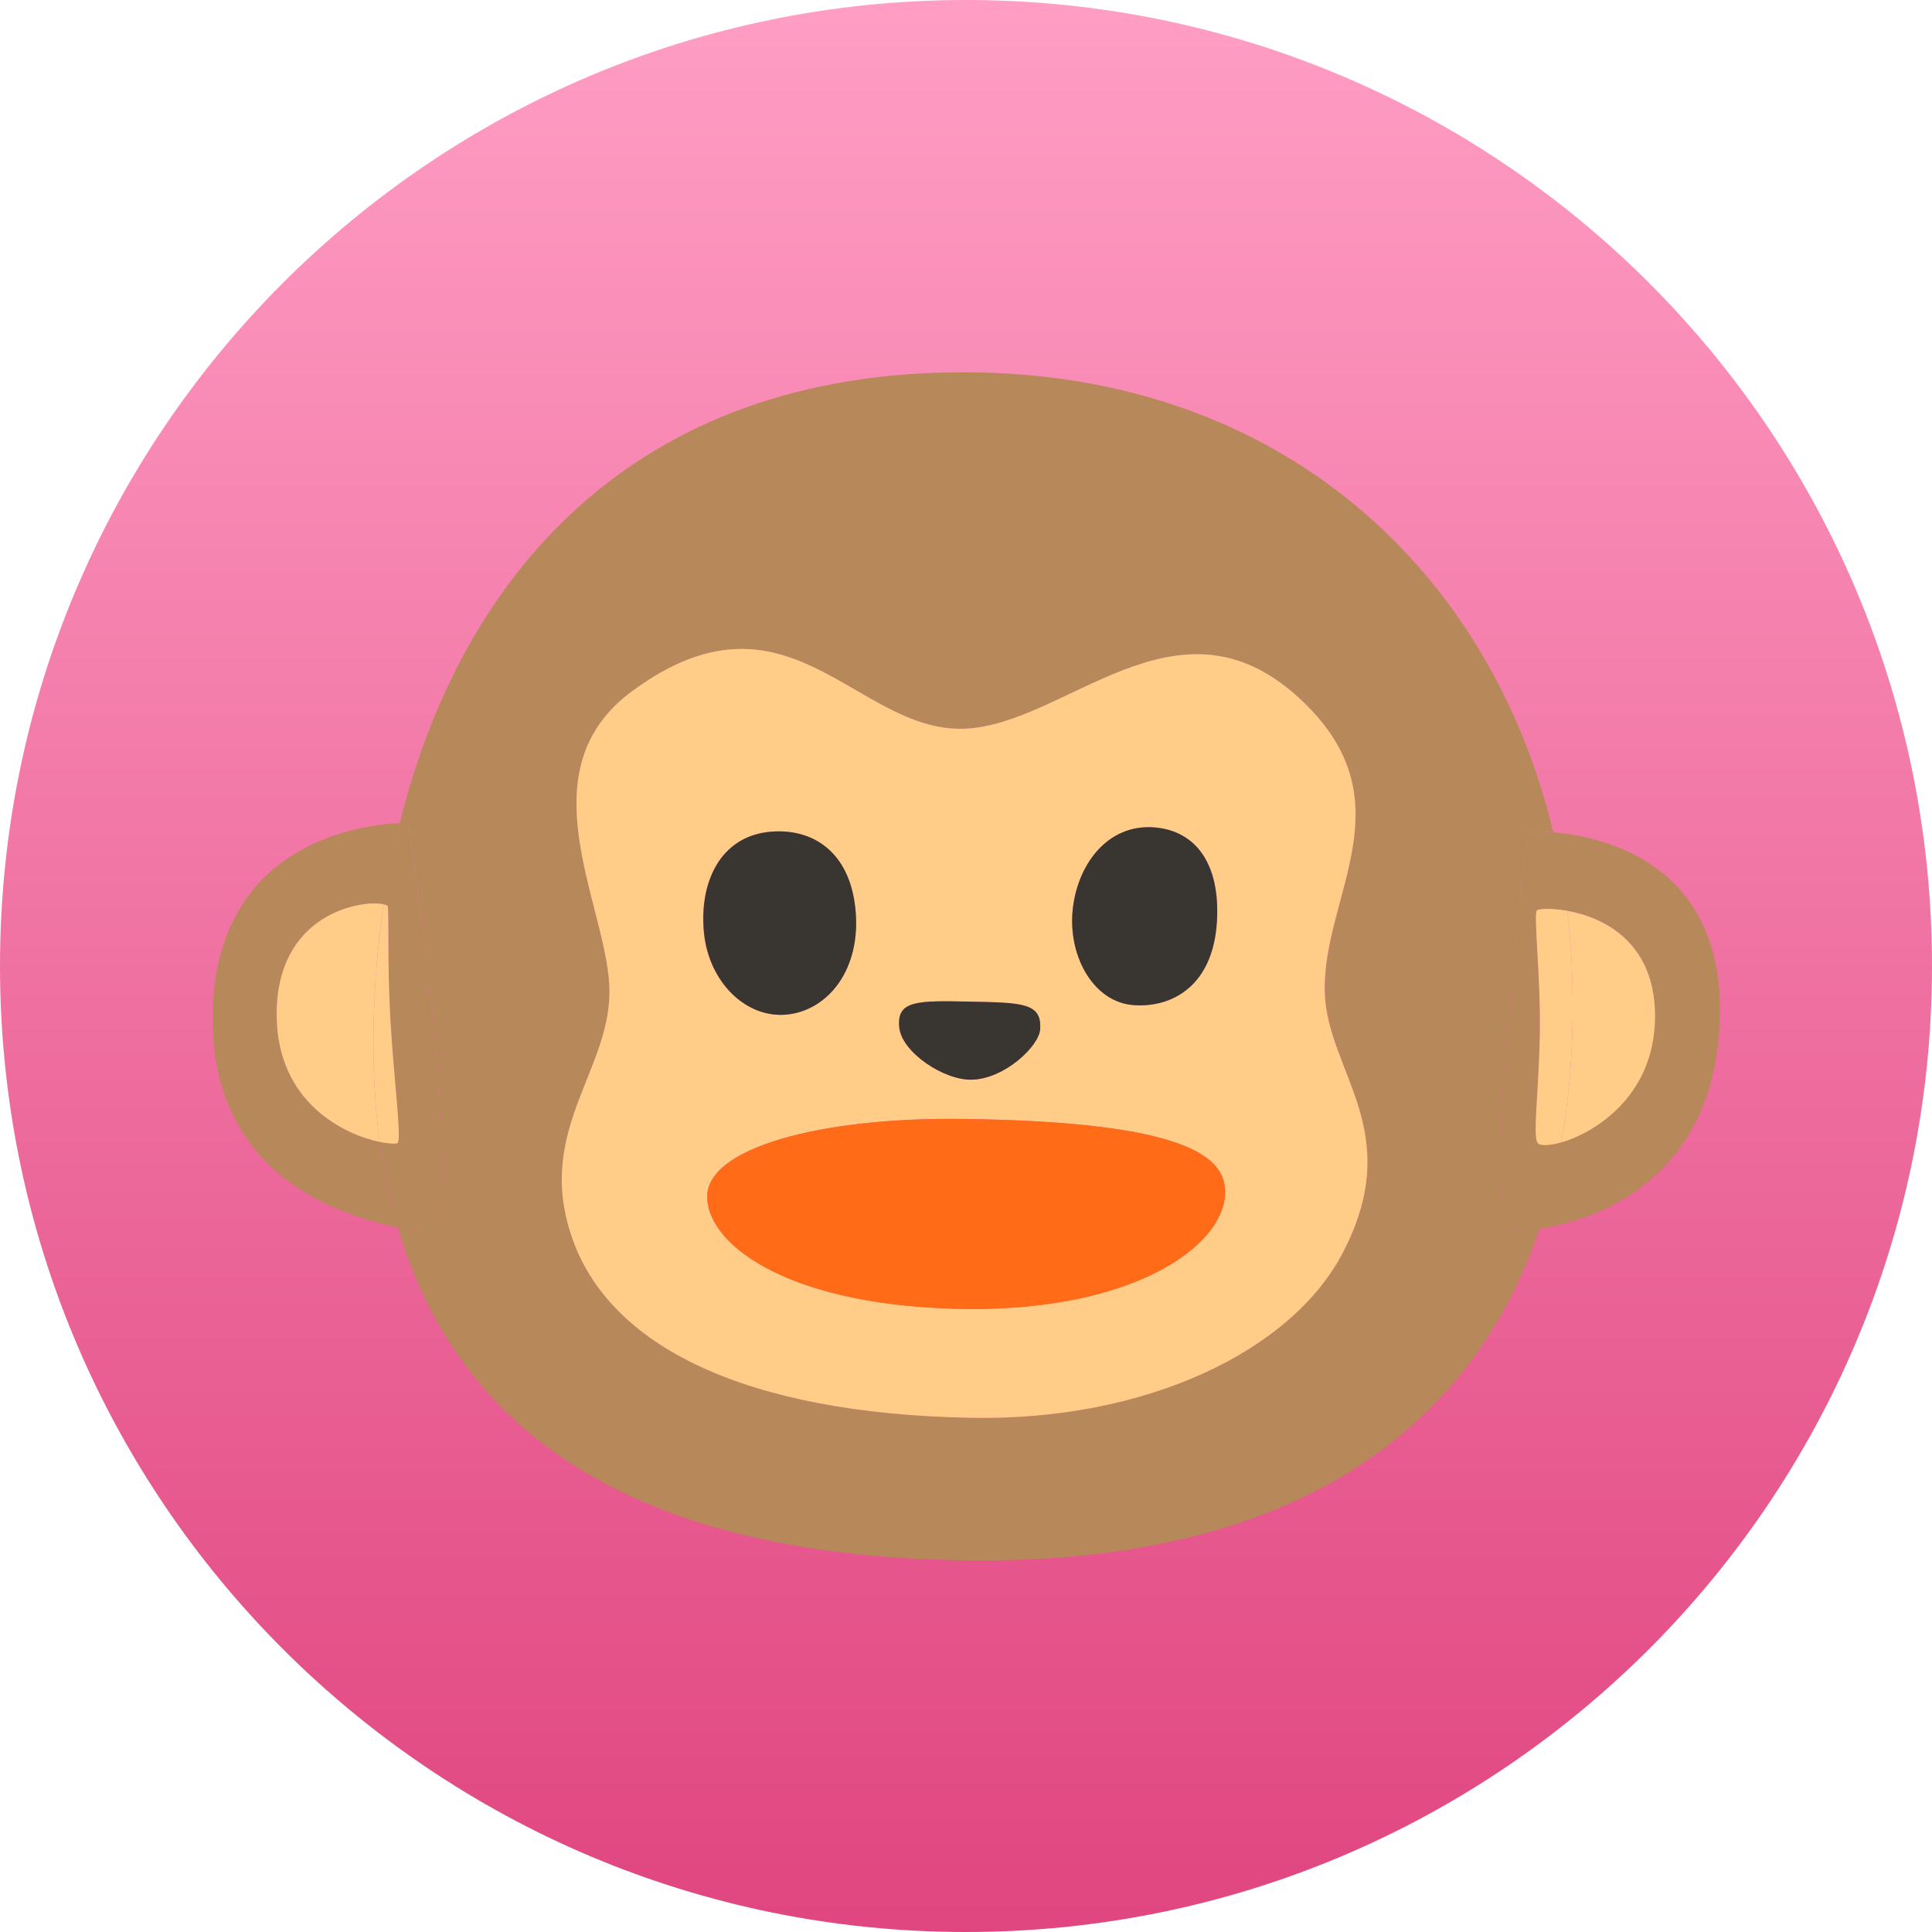
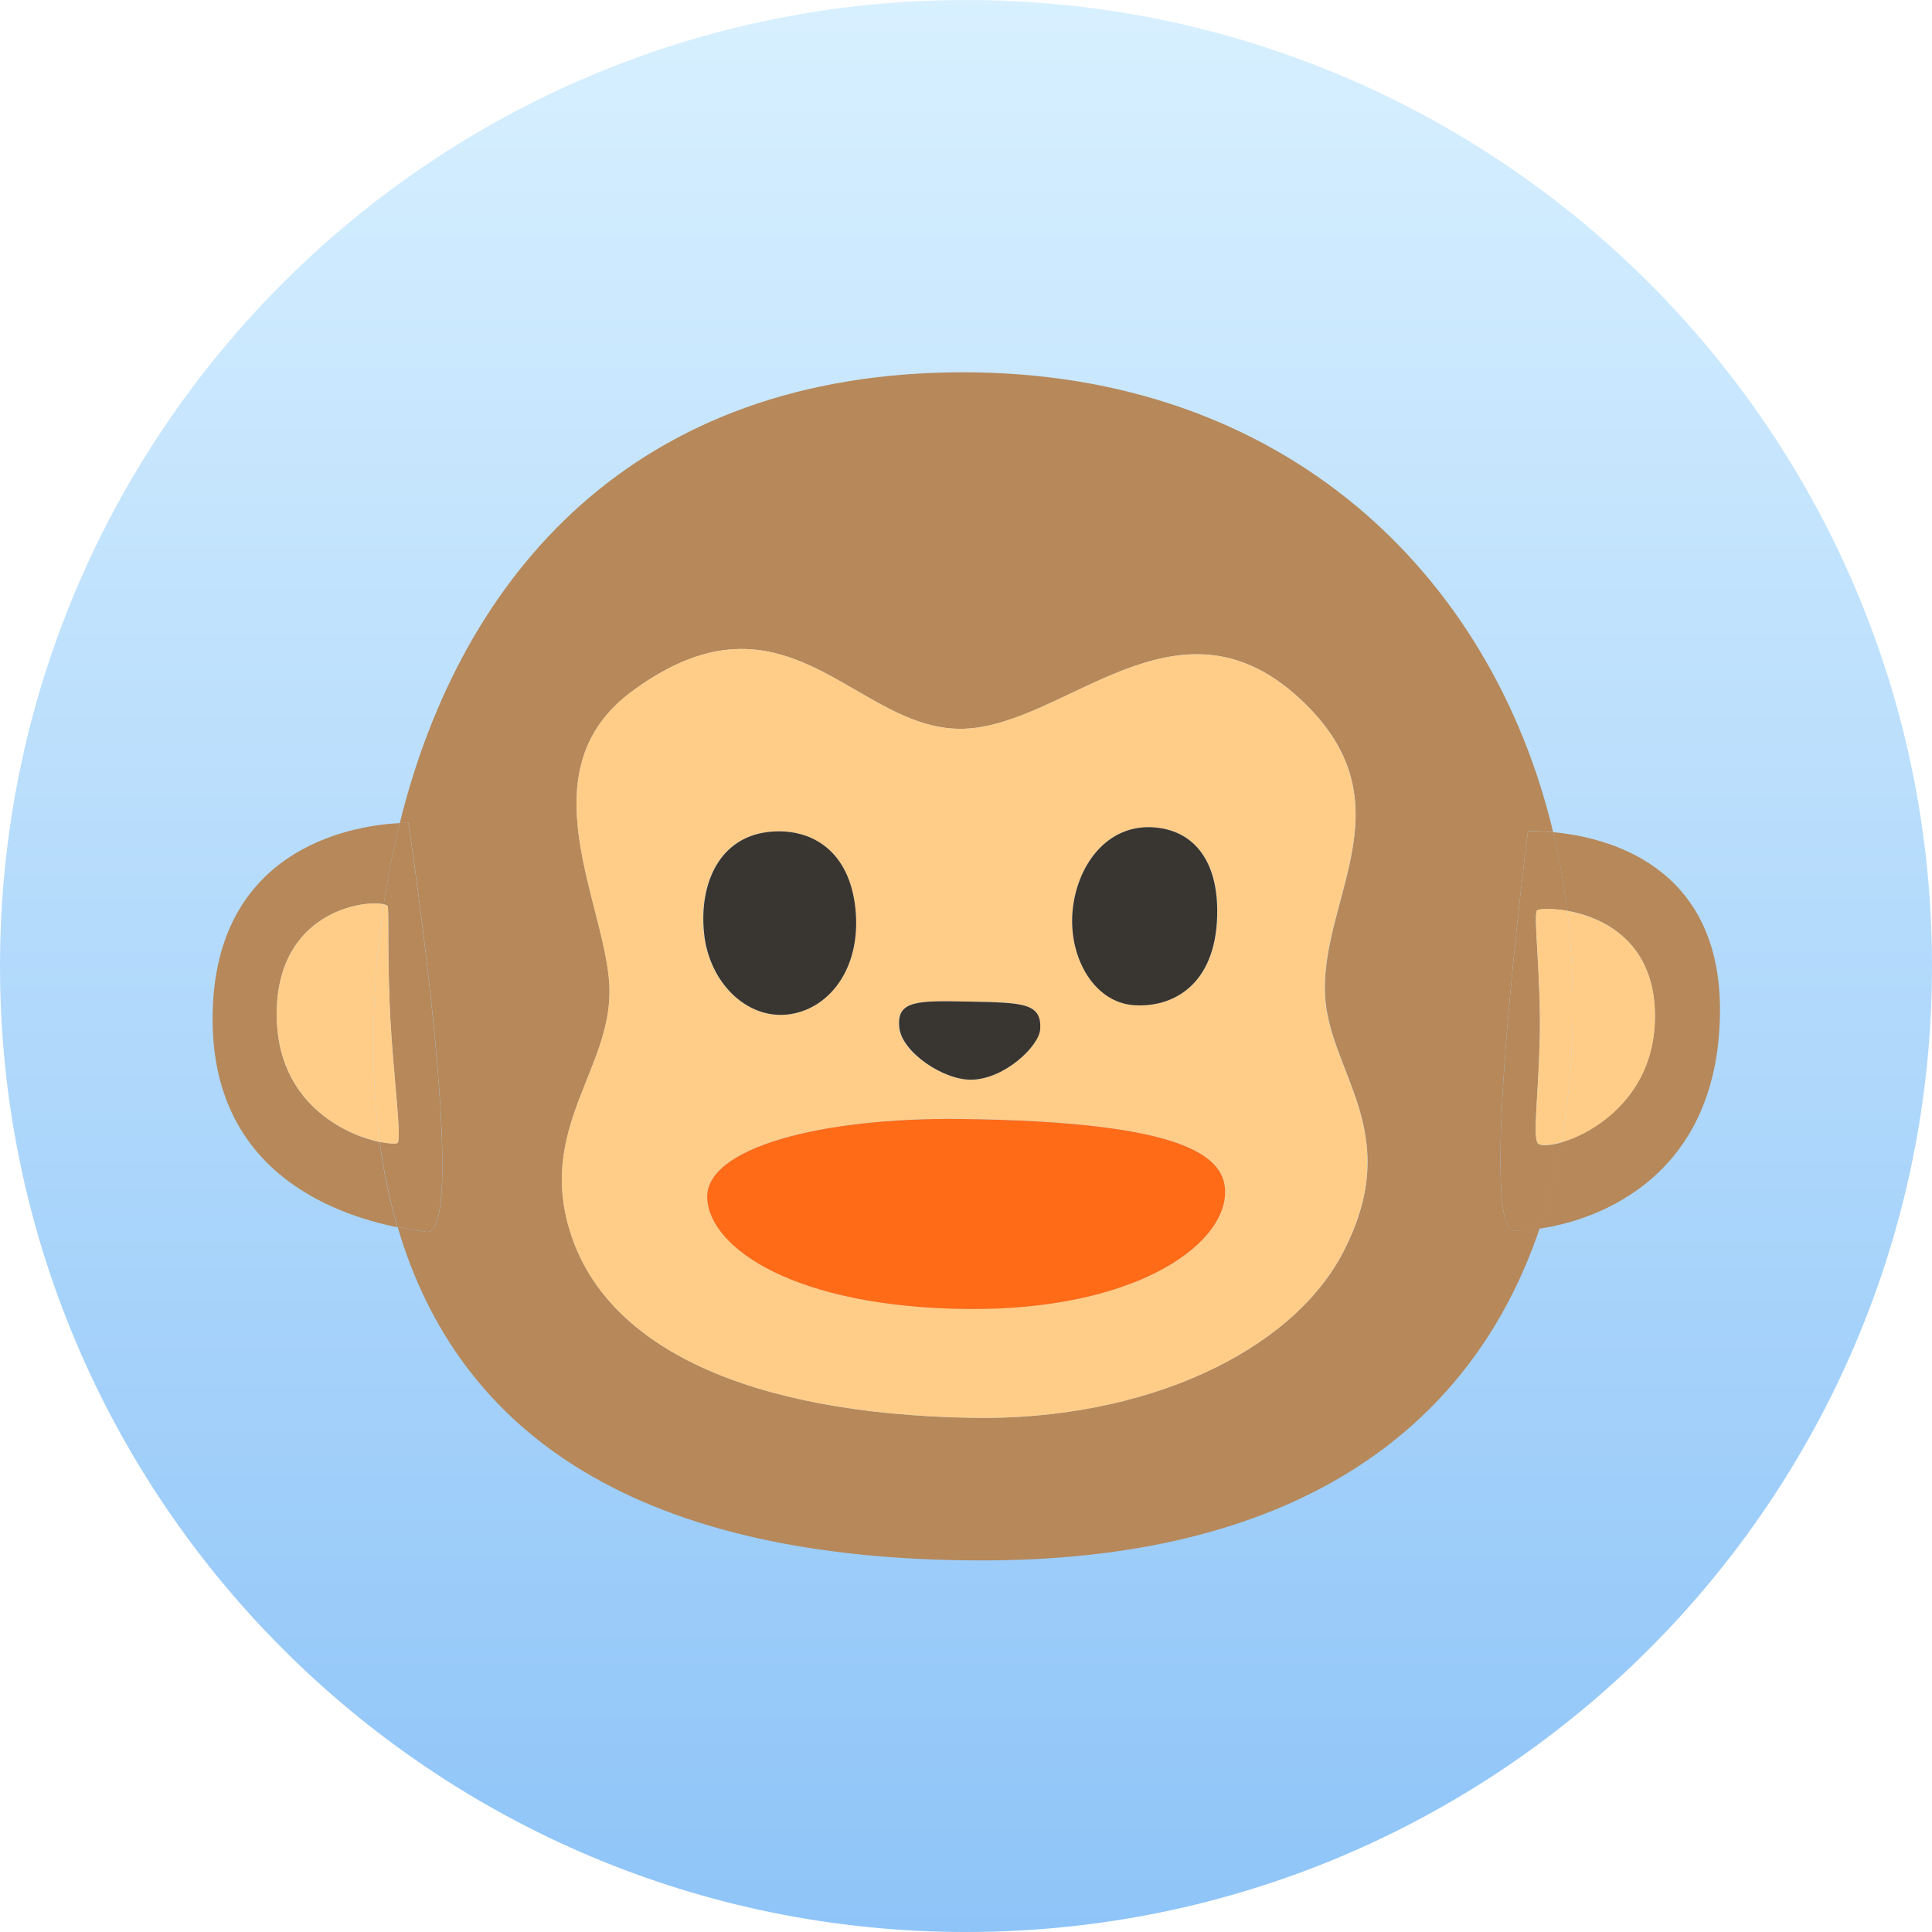
<svg xmlns="http://www.w3.org/2000/svg" viewBox="0 0 128 128" width="128" height="128">
  <defs>
    <linearGradient id="monkey-bg" x1="0" y1="0" x2="0" y2="1">
-       <stop offset="0" stop-color="#FF9EC4" />
-       <stop offset="1" stop-color="#E0457F" />
+       <stop offset="0" stop-color="#D8F0FF" />
+       <stop offset="1" stop-color="#8EC4F8" />
    </linearGradient>
  </defs>
  <circle cx="64" cy="64" r="64" fill="url(#monkey-bg)" />
  <svg x="10.88" y="10.67" width="106.44" height="106.44" viewBox="0 0 128 128">
    <g>
      <path style="fill:#B6885A;" d="M107.52,85.21c-2.93-0.12,1.13-31.81,1.13-31.81s0.79-0.04,2.01,0.07   c-4.92-20.61-21.45-36.64-47.01-36.64c-26.12,0-39.97,16.05-44.88,35.91c0.44-0.02,0.69-0.01,0.69-0.01s4.97,33.04,1.44,32.58   c-0.55-0.07-1.34-0.18-2.3-0.38c4.89,16.68,19.36,26.48,46.27,26.56c24.57,0.08,39.12-9.92,44.71-26.44   C108.69,85.19,107.98,85.23,107.52,85.21z M93.91,86.98c-4.09,7.84-15.69,13.4-29.61,13.15c-17.9-0.33-28.86-5.63-31.84-14.47   c-2.91-8.61,3.34-13.37,3.01-19.99c-0.33-6.63-6.74-17.12,1.8-23.42c12.41-9.16,17.81,3.25,26.43,2.98   c8.12-0.25,16.92-11.4,26.68-2.49c8.95,8.17,1.88,15.74,2.1,23.47C92.66,72.62,98.98,77.25,93.91,86.98z" />
      <path style="fill:#FFCD88;" d="M90.37,42.74c-9.75-8.91-18.56,2.24-26.68,2.49c-8.62,0.26-14.02-12.14-26.43-2.98   c-8.53,6.3-2.13,16.79-1.8,23.42c0.33,6.63-5.92,11.38-3.01,19.99c2.98,8.84,13.95,14.14,31.84,14.47   c13.92,0.26,25.52-5.3,29.61-13.15c5.07-9.73-1.25-14.36-1.44-20.77C92.25,58.48,99.32,50.91,90.37,42.74z M72.36,59.89   c0.28-3.68,2.73-7.17,6.64-6.79c3.08,0.3,5.01,2.7,4.9,7.01c-0.14,5.58-3.59,7.36-6.67,7.13S72.09,63.57,72.36,59.89z M64.15,66.97   c4.22,0.08,5.77,0.09,5.63,2.2c-0.08,1.33-2.82,3.97-5.47,4.02c-2.24,0.04-5.55-2.2-5.76-4.14C58.33,66.85,60.01,66.89,64.15,66.97   z M48.36,53.43c3.26-0.26,6.24,1.56,6.7,6.15c0.49,4.84-2.19,8.09-5.45,8.42c-3.25,0.33-6.22-2.58-6.62-6.5   C42.6,57.58,44.22,53.76,48.36,53.43z M84.52,82.34c-0.22,4.2-7.4,9.22-20.49,9.11c-13.7-0.12-20.6-4.81-20.77-8.84   c-0.16-3.98,9-6.43,20.27-6.3C81.59,76.54,84.68,79.36,84.52,82.34z" />
      <path style="fill:#393531;" d="M49.62,68c3.25-0.33,5.94-3.58,5.45-8.42c-0.47-4.59-3.44-6.41-6.7-6.15   c-4.14,0.33-5.76,4.15-5.36,8.07C43.4,65.42,46.36,68.33,49.62,68z" />
      <path style="fill:#393531;" d="M77.22,67.25c3.08,0.23,6.53-1.55,6.67-7.13C84,55.8,82.07,53.4,79,53.1   c-3.91-0.38-6.36,3.11-6.64,6.79C72.09,63.57,74.14,67.02,77.22,67.25z" />
      <path style="fill:#393531;" d="M64.32,73.19c2.65-0.05,5.39-2.69,5.47-4.02c0.13-2.11-1.41-2.11-5.63-2.2   c-4.14-0.08-5.83-0.12-5.59,2.07C58.77,70.99,62.08,73.23,64.32,73.19z" />
      <path style="fill:#FF6B17;" d="M63.53,76.32c-11.27-0.14-20.43,2.32-20.27,6.3c0.17,4.03,7.07,8.72,20.77,8.84   c13.09,0.11,20.27-4.92,20.49-9.11C84.68,79.36,81.59,76.54,63.53,76.32z" />
      <path style="fill:#B6885A;" d="M123.95,67.96c0.17-11.92-9.11-14.11-13.3-14.49c0.49,2.05,0.87,4.14,1.12,6.26   c2.86,0.5,7.19,2.5,6.99,8.8c-0.19,5.99-4.77,8.87-7.46,9.65c-0.43,2.4-1.01,4.7-1.75,6.88C114.28,84.38,123.76,80.94,123.95,67.96   z" />
      <path style="fill:#B6885A;" d="M109.49,78.31c-0.52-0.34,0.02-3.87,0.11-8.78c0.08-4.57-0.54-9.62-0.22-9.83   c0.18-0.12,1.15-0.18,2.4,0.04c-0.26-2.13-0.63-4.22-1.12-6.26c-1.22-0.11-2.01-0.07-2.01-0.07s-4.05,31.69-1.13,31.81   c0.46,0.02,1.17-0.01,2.05-0.14c0.74-2.18,1.32-4.48,1.75-6.88C110.42,78.44,109.73,78.47,109.49,78.31z" />
      <path style="fill:#B6885A;" d="M8.96,67.98c0-8.17,6.97-9.15,8.53-8.76c0.32-2.19,0.75-4.35,1.27-6.47   c-2.95,0.13-14.41,1.49-14.89,14.74c-0.47,12.86,9.49,16.39,14.71,17.46c-0.63-2.15-1.1-4.41-1.42-6.79   C14.47,77.59,8.96,75.09,8.96,67.98z" />
      <path style="fill:#B6885A;" d="M19.45,52.73c0,0-0.25-0.01-0.69,0.01c-0.52,2.12-0.95,4.28-1.27,6.47   c0.15,0.04,0.27,0.08,0.31,0.14c0.12,0.18-0.03,4.56,0.22,9.06c0.27,4.78,0.94,9.69,0.55,9.83c-0.18,0.07-0.7,0.04-1.4-0.1   c0.32,2.37,0.79,4.64,1.42,6.79c0.96,0.19,1.75,0.31,2.3,0.38C24.42,85.78,19.45,52.73,19.45,52.73z" />
      <path style="fill:#FFCD88;" d="M8.96,67.98c0,7.11,5.51,9.61,8.21,10.17c-0.51-3.82-0.63-7.92-0.37-12.27   c0.13-2.24,0.36-4.46,0.69-6.66C15.93,58.83,8.96,59.81,8.96,67.98z" />
      <path style="fill:#FFCD88;" d="M17.17,78.15c0.7,0.14,1.22,0.17,1.4,0.1c0.39-0.15-0.28-5.05-0.55-9.83   c-0.26-4.5-0.1-8.88-0.22-9.06c-0.04-0.06-0.16-0.1-0.31-0.14c-0.32,2.2-0.56,4.42-0.69,6.66C16.54,70.24,16.66,74.33,17.17,78.15z   " />
      <path style="fill:#FFCD88;" d="M111.31,78.19c2.69-0.78,7.27-3.66,7.46-9.65c0.2-6.3-4.14-8.3-6.99-8.8   c0.17,1.41,0.3,2.83,0.36,4.27C112.37,69.05,112.09,73.79,111.31,78.19z" />
      <path style="fill:#FFCD88;" d="M109.38,59.69c-0.32,0.21,0.3,5.26,0.22,9.83c-0.09,4.92-0.63,8.44-0.11,8.78   c0.25,0.16,0.93,0.14,1.82-0.12c0.78-4.39,1.06-9.13,0.83-14.18c-0.07-1.44-0.19-2.86-0.36-4.27   C110.52,59.51,109.55,59.57,109.38,59.69z" />
    </g>
  </svg>
</svg>
